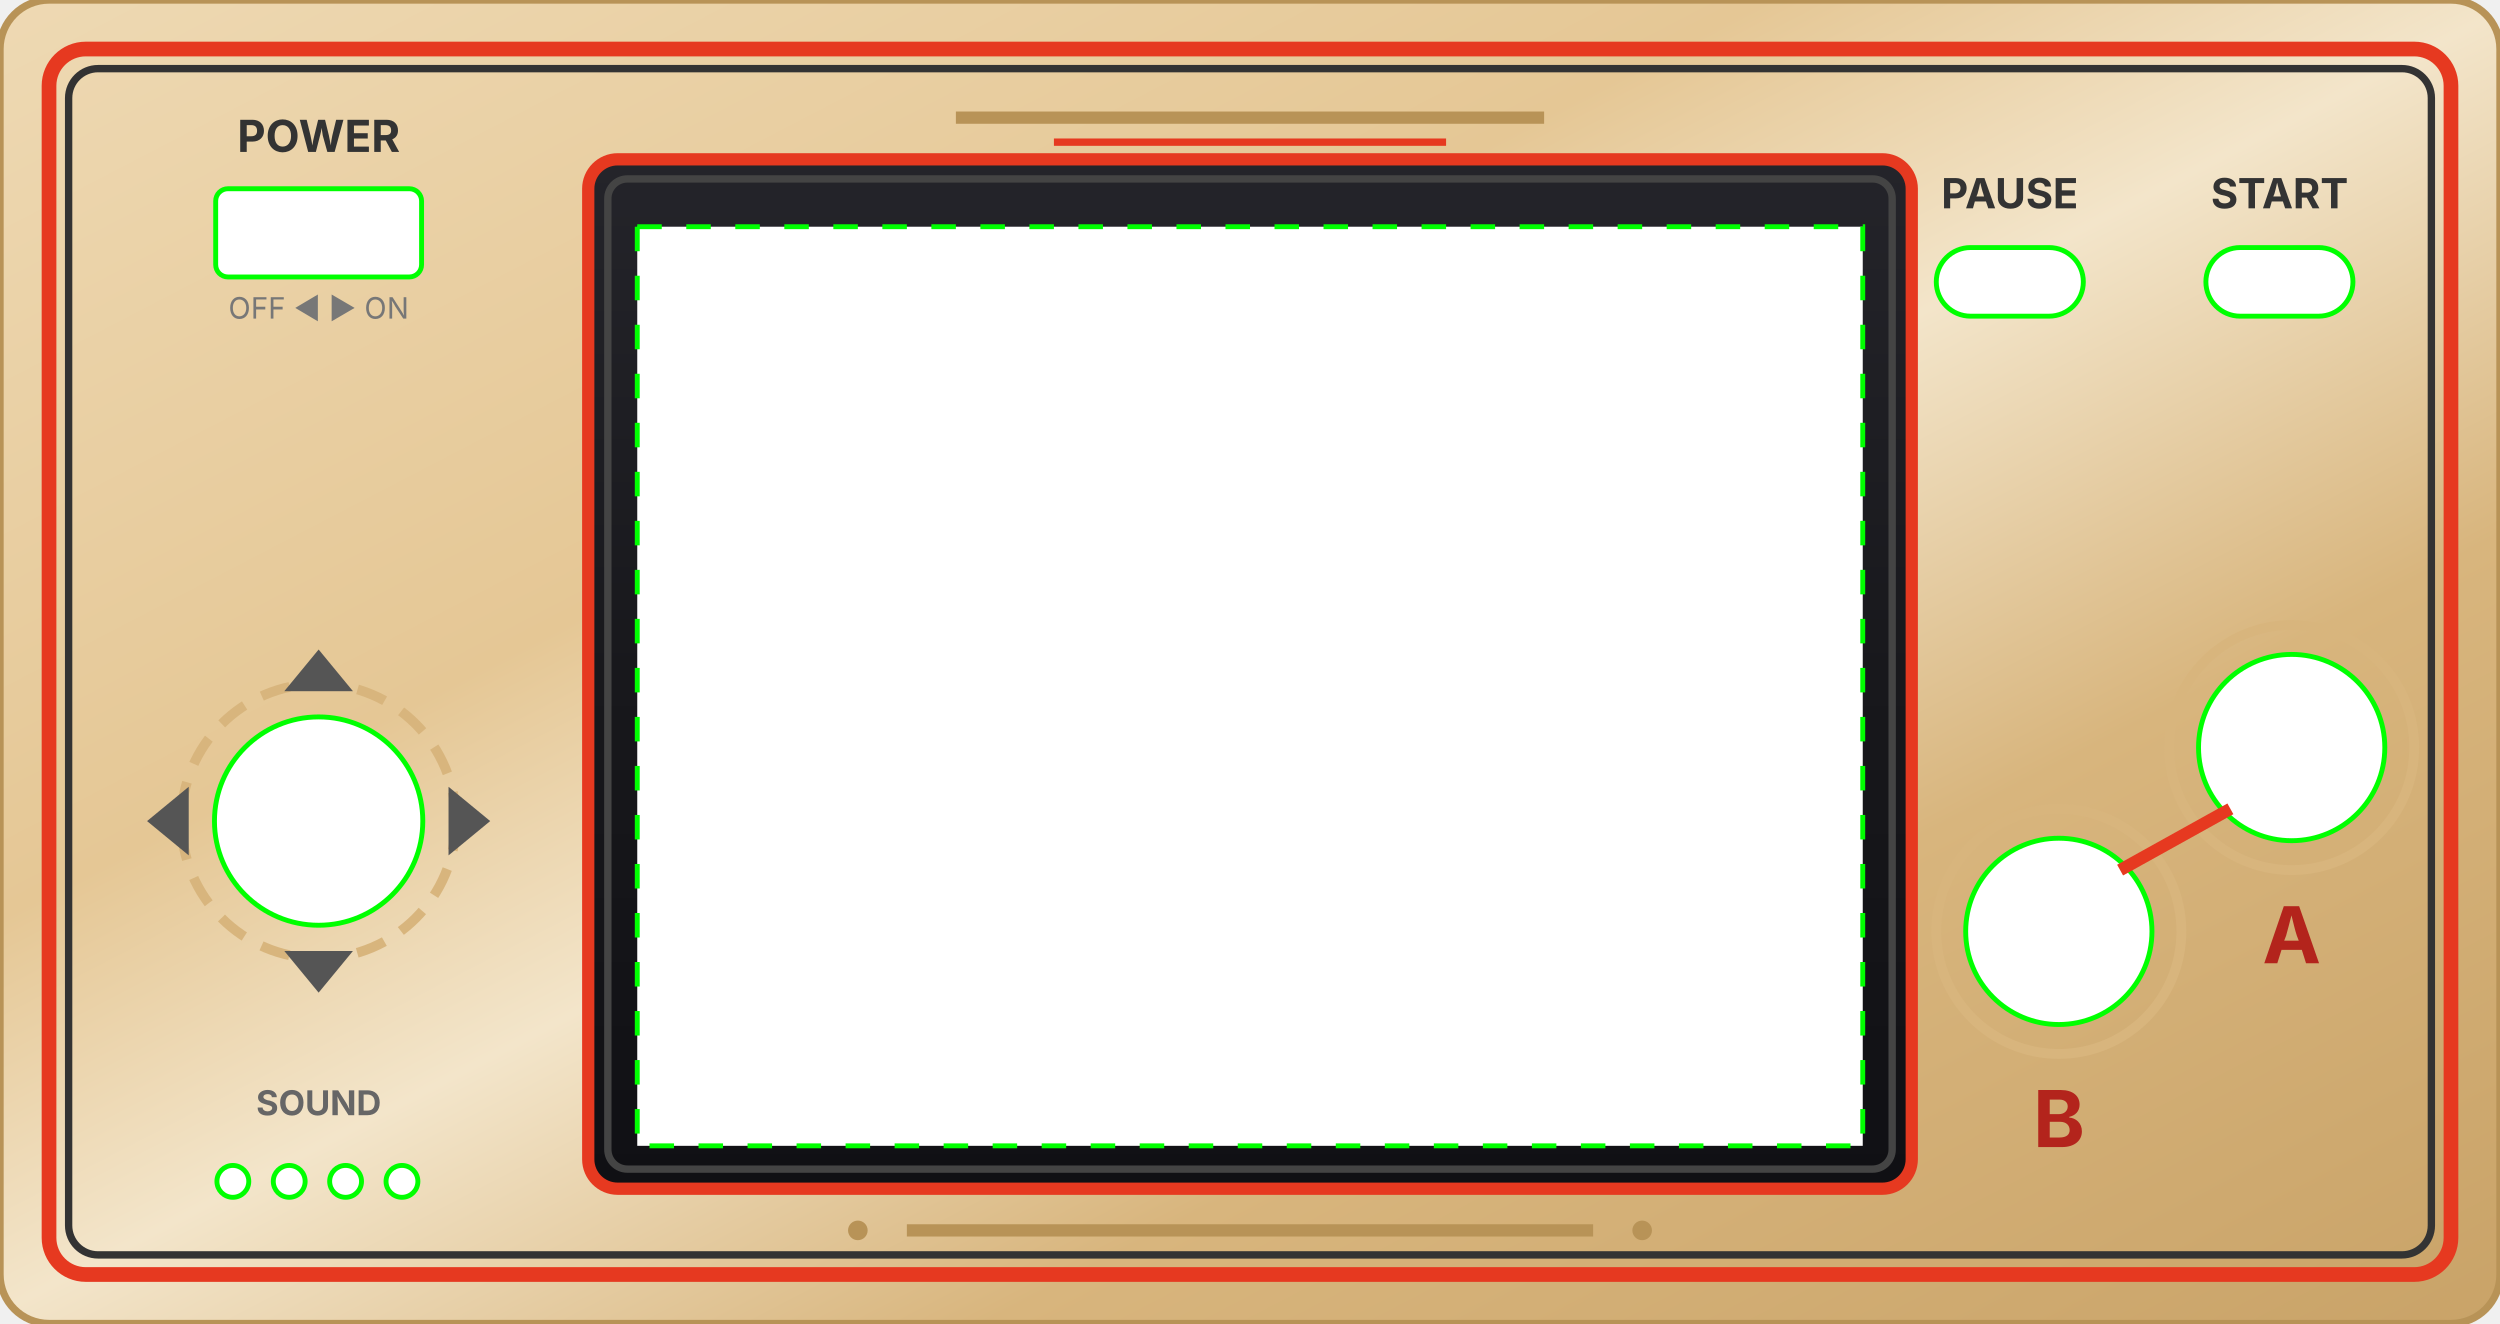
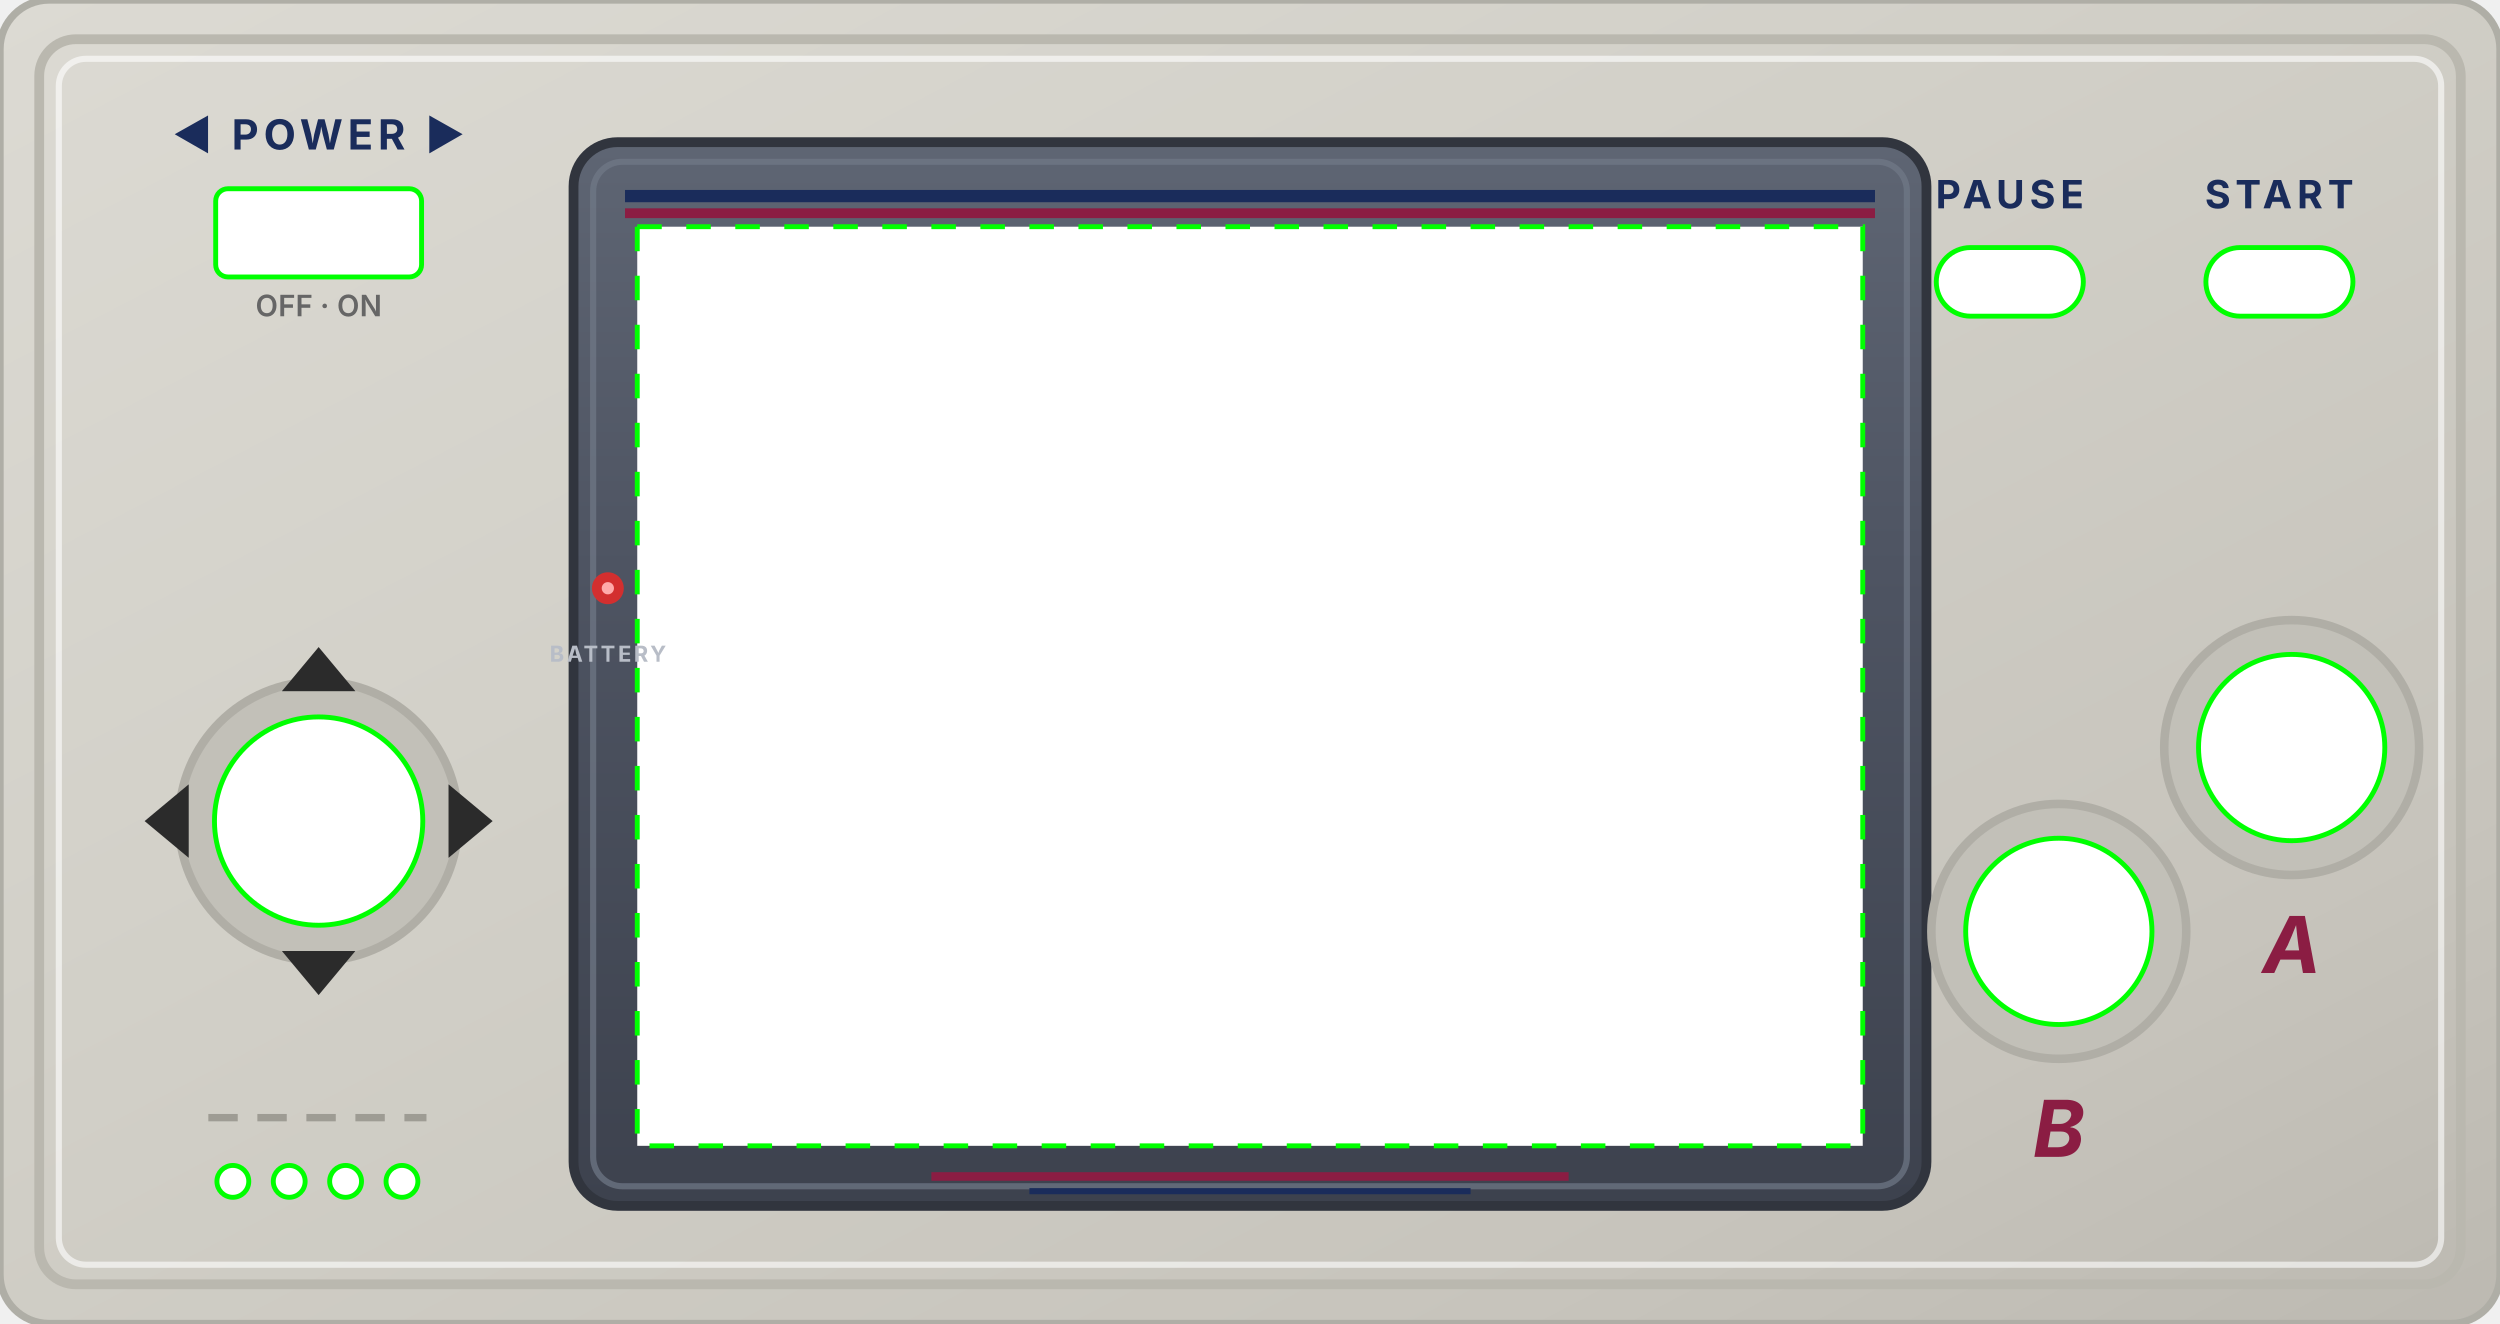
<svg xmlns="http://www.w3.org/2000/svg" viewBox="0 0 102 54" width="102mm" height="54mm">
  <defs>
-     <linearGradient id="champagneGold" x1="0%" y1="0%" x2="100%" y2="100%">
-       <stop offset="0%" stop-color="#EED9B3" />
-       <stop offset="35%" stop-color="#E5C795" />
-       <stop offset="50%" stop-color="#F3E5CA" />
-       <stop offset="70%" stop-color="#D8B57D" />
-       <stop offset="100%" stop-color="#C9A368" />
+     <linearGradient id="gbBodyGrey" x1="0%" y1="0%" x2="100%" y2="100%">
+       <stop offset="0%" stop-color="#DCDAD3" />
+       <stop offset="40%" stop-color="#D2D0C8" />
+       <stop offset="80%" stop-color="#C7C4BC" />
+       <stop offset="100%" stop-color="#BCB9B1" />
    </linearGradient>
-     <linearGradient id="screenBezel" x1="0%" y1="0%" x2="0%" y2="100%">
-       <stop offset="0%" stop-color="#24242A" />
-       <stop offset="50%" stop-color="#18181C" />
-       <stop offset="100%" stop-color="#101014" />
+     <linearGradient id="gbScreenBezel" x1="0%" y1="0%" x2="0%" y2="100%">
+       <stop offset="0%" stop-color="#5E6573" />
+       <stop offset="40%" stop-color="#4E5462" />
+       <stop offset="100%" stop-color="#3D424E" />
    </linearGradient>
  </defs>
-   <rect x="0" y="0" width="102" height="54" rx="2" ry="2" fill="url(#champagneGold)" stroke="#B89357" stroke-width="0.3" />
-   <rect x="2.0" y="2.0" width="98.0" height="50.0" rx="1.5" ry="1.5" fill="none" stroke="#E63920" stroke-width="0.6" />
-   <rect x="2.8" y="2.8" width="96.4" height="48.4" rx="1.2" ry="1.2" fill="none" stroke="#333333" stroke-width="0.3" />
-   <rect x="24.0" y="6.5" width="54.0" height="42.0" rx="1.2" ry="1.2" fill="url(#screenBezel)" stroke="#E63920" stroke-width="0.5" />
-   <rect x="24.8" y="7.3" width="52.4" height="40.4" rx="0.8" ry="0.8" fill="none" stroke="#444444" stroke-width="0.3" />
+   <rect x="0" y="0" width="102" height="54" rx="2" ry="2" fill="url(#gbBodyGrey)" stroke="#AFAEA6" stroke-width="0.3" />
+   <rect x="1.6" y="1.6" width="98.8" height="50.8" rx="1.5" ry="1.5" fill="none" stroke="#BAB8AF" stroke-width="0.4" />
+   <rect x="2.4" y="2.4" width="97.2" height="49.2" rx="1.1" ry="1.1" fill="none" stroke="#FFFFFF" stroke-width="0.25" opacity="0.6" />
+   <rect x="23.4" y="5.8" width="55.2" height="43.4" rx="1.8" ry="1.8" fill="url(#gbScreenBezel)" stroke="#31353E" stroke-width="0.4" />
+   <rect x="24.2" y="6.6" width="53.6" height="41.8" rx="1.2" ry="1.2" fill="none" stroke="#717988" stroke-width="0.25" opacity="0.7" />
+   <line x1="25.5" y1="8.0" x2="76.5" y2="8.0" stroke="#1A2C5B" stroke-width="0.5" />
+   <line x1="25.5" y1="8.7" x2="76.5" y2="8.7" stroke="#8B1D43" stroke-width="0.4" />
  <rect x="26.0" y="9.25" width="50.0" height="37.5" fill="#FFFFFF" stroke="#00FF00" stroke-width="0.2" stroke-dasharray="1,1" />
-   <g transform="translate(51.0, 4.8)">
-     <line x1="-12" y1="0" x2="12" y2="0" stroke="#B89357" stroke-width="0.5" />
-     <line x1="-8" y1="1.0" x2="8" y2="1.0" stroke="#E63920" stroke-width="0.3" />
-   </g>
-   <g transform="translate(51.0, 50.2)">
-     <line x1="-14" y1="0" x2="14" y2="0" stroke="#B89357" stroke-width="0.5" />
-     <circle cx="-16" cy="0" r="0.4" fill="#B89357" />
-     <circle cx="16" cy="0" r="0.4" fill="#B89357" />
-   </g>
+   <circle cx="24.8" cy="24.0" r="0.65" fill="#D32F2F" />
+   <circle cx="24.8" cy="24.0" r="0.25" fill="#FFAAAA" />
+   <text x="24.8" y="27.0" font-family="system-ui, -apple-system, sans-serif" font-size="0.9" font-weight="bold" fill="#B8BDC7" text-anchor="middle" letter-spacing="0.1">BATTERY</text>
+   <line x1="38.0" y1="48.0" x2="64.0" y2="48.0" stroke="#8B1D43" stroke-width="0.35" />
+   <line x1="42.0" y1="48.6" x2="60.0" y2="48.6" stroke="#1A2C5B" stroke-width="0.25" />
  <rect x="8.8" y="7.7" width="8.4" height="3.6" rx="0.5" ry="0.5" fill="#FFFFFF" stroke="#00FF00" stroke-width="0.2" />
-   <text x="13.0" y="6.2" font-family="system-ui, -apple-system, sans-serif" font-size="1.8" font-weight="bold" fill="#333333" text-anchor="middle">POWER</text>
-   <text x="13.0" y="13.0" font-family="system-ui, -apple-system, sans-serif" font-size="1.2" fill="#777777" text-anchor="middle">OFF ◀ ▶ ON</text>
-   <circle cx="13.0" cy="33.5" r="5.6" fill="none" stroke="#D8B57D" stroke-width="0.4" stroke-dasharray="1.2,0.8" />
+   <text x="13.0" y="6.1" font-family="system-ui, -apple-system, sans-serif" font-size="1.7" font-weight="bold" fill="#1A2C5B" text-anchor="middle" letter-spacing="0.2">◀ POWER ▶</text>
+   <text x="13.0" y="12.9" font-family="system-ui, -apple-system, sans-serif" font-size="1.2" font-weight="600" fill="#666666" text-anchor="middle">OFF · ON</text>
+   <circle cx="13.0" cy="33.5" r="5.7" fill="#C2C0B8" stroke="#B0AEA6" stroke-width="0.35" />
  <circle cx="13.0" cy="33.5" r="4.25" fill="#FFFFFF" stroke="#00FF00" stroke-width="0.2" />
-   <polygon points="13.0,26.5 11.6,28.2 14.4,28.2" fill="#555555" />
-   <polygon points="13.0,40.5 11.6,38.8 14.4,38.8" fill="#555555" />
-   <polygon points="6.0,33.5 7.7,32.1 7.7,34.9" fill="#555555" />
-   <polygon points="20.0,33.5 18.3,32.1 18.3,34.9" fill="#555555" />
+   <polygon points="13.0,26.4 11.5,28.2 14.5,28.2" fill="#2B2B2B" />
+   <polygon points="13.0,40.6 11.5,38.8 14.5,38.8" fill="#2B2B2B" />
+   <polygon points="5.9,33.5 7.7,32.0 7.7,35.0" fill="#2B2B2B" />
+   <polygon points="20.1,33.5 18.3,32.0 18.3,35.0" fill="#2B2B2B" />
  <circle cx="9.5" cy="48.2" r="0.65" fill="#FFFFFF" stroke="#00FF00" stroke-width="0.2" />
  <circle cx="11.8" cy="48.2" r="0.65" fill="#FFFFFF" stroke="#00FF00" stroke-width="0.2" />
  <circle cx="14.1" cy="48.2" r="0.65" fill="#FFFFFF" stroke="#00FF00" stroke-width="0.2" />
  <circle cx="16.4" cy="48.2" r="0.65" fill="#FFFFFF" stroke="#00FF00" stroke-width="0.2" />
-   <text x="13.0" y="45.5" font-family="system-ui, -apple-system, sans-serif" font-size="1.4" font-weight="bold" fill="#666666" text-anchor="middle">SOUND</text>
+   <line x1="8.5" y1="45.6" x2="17.4" y2="45.6" stroke="#9E9C94" stroke-width="0.3" stroke-dasharray="1.2,0.8" />
  <rect x="79.0" y="10.1" width="6.0" height="2.8" rx="1.4" ry="1.4" fill="#FFFFFF" stroke="#00FF00" stroke-width="0.2" />
-   <text x="82.0" y="8.5" font-family="system-ui, -apple-system, sans-serif" font-size="1.7" font-weight="bold" fill="#333333" text-anchor="middle">PAUSE</text>
+   <text x="82.0" y="8.5" font-family="system-ui, -apple-system, sans-serif" font-size="1.6" font-weight="bold" fill="#1A2C5B" text-anchor="middle" letter-spacing="0.2">PAUSE</text>
  <rect x="90.0" y="10.1" width="6.0" height="2.8" rx="1.4" ry="1.4" fill="#FFFFFF" stroke="#00FF00" stroke-width="0.2" />
-   <text x="93.0" y="8.5" font-family="system-ui, -apple-system, sans-serif" font-size="1.7" font-weight="bold" fill="#333333" text-anchor="middle">START</text>
-   <circle cx="84.0" cy="38.0" r="5.0" fill="none" stroke="#D8B57D" stroke-width="0.4" />
+   <text x="93.0" y="8.5" font-family="system-ui, -apple-system, sans-serif" font-size="1.6" font-weight="bold" fill="#1A2C5B" text-anchor="middle" letter-spacing="0.2">START</text>
+   <circle cx="84.0" cy="38.0" r="5.2" fill="#C2C0B8" stroke="#B0AEA6" stroke-width="0.35" />
  <circle cx="84.0" cy="38.0" r="3.8" fill="#FFFFFF" stroke="#00FF00" stroke-width="0.2" />
-   <text x="84.0" y="46.8" font-family="system-ui, -apple-system, sans-serif" font-size="3.2" font-weight="bold" fill="#B3241C" text-anchor="middle">B</text>
-   <circle cx="93.5" cy="30.5" r="5.0" fill="none" stroke="#D8B57D" stroke-width="0.4" />
+   <text x="84.0" y="47.2" font-family="system-ui, -apple-system, sans-serif" font-size="3.2" font-weight="bold" font-style="italic" fill="#8B1D43" text-anchor="middle">B</text>
+   <circle cx="93.5" cy="30.5" r="5.2" fill="#C2C0B8" stroke="#B0AEA6" stroke-width="0.35" />
  <circle cx="93.5" cy="30.5" r="3.8" fill="#FFFFFF" stroke="#00FF00" stroke-width="0.2" />
-   <text x="93.5" y="39.3" font-family="system-ui, -apple-system, sans-serif" font-size="3.2" font-weight="bold" fill="#B3241C" text-anchor="middle">A</text>
-   <line x1="86.5" y1="35.5" x2="91.0" y2="33.0" stroke="#E63920" stroke-width="0.5" />
+   <text x="93.5" y="39.7" font-family="system-ui, -apple-system, sans-serif" font-size="3.2" font-weight="bold" font-style="italic" fill="#8B1D43" text-anchor="middle">A</text>
</svg>
